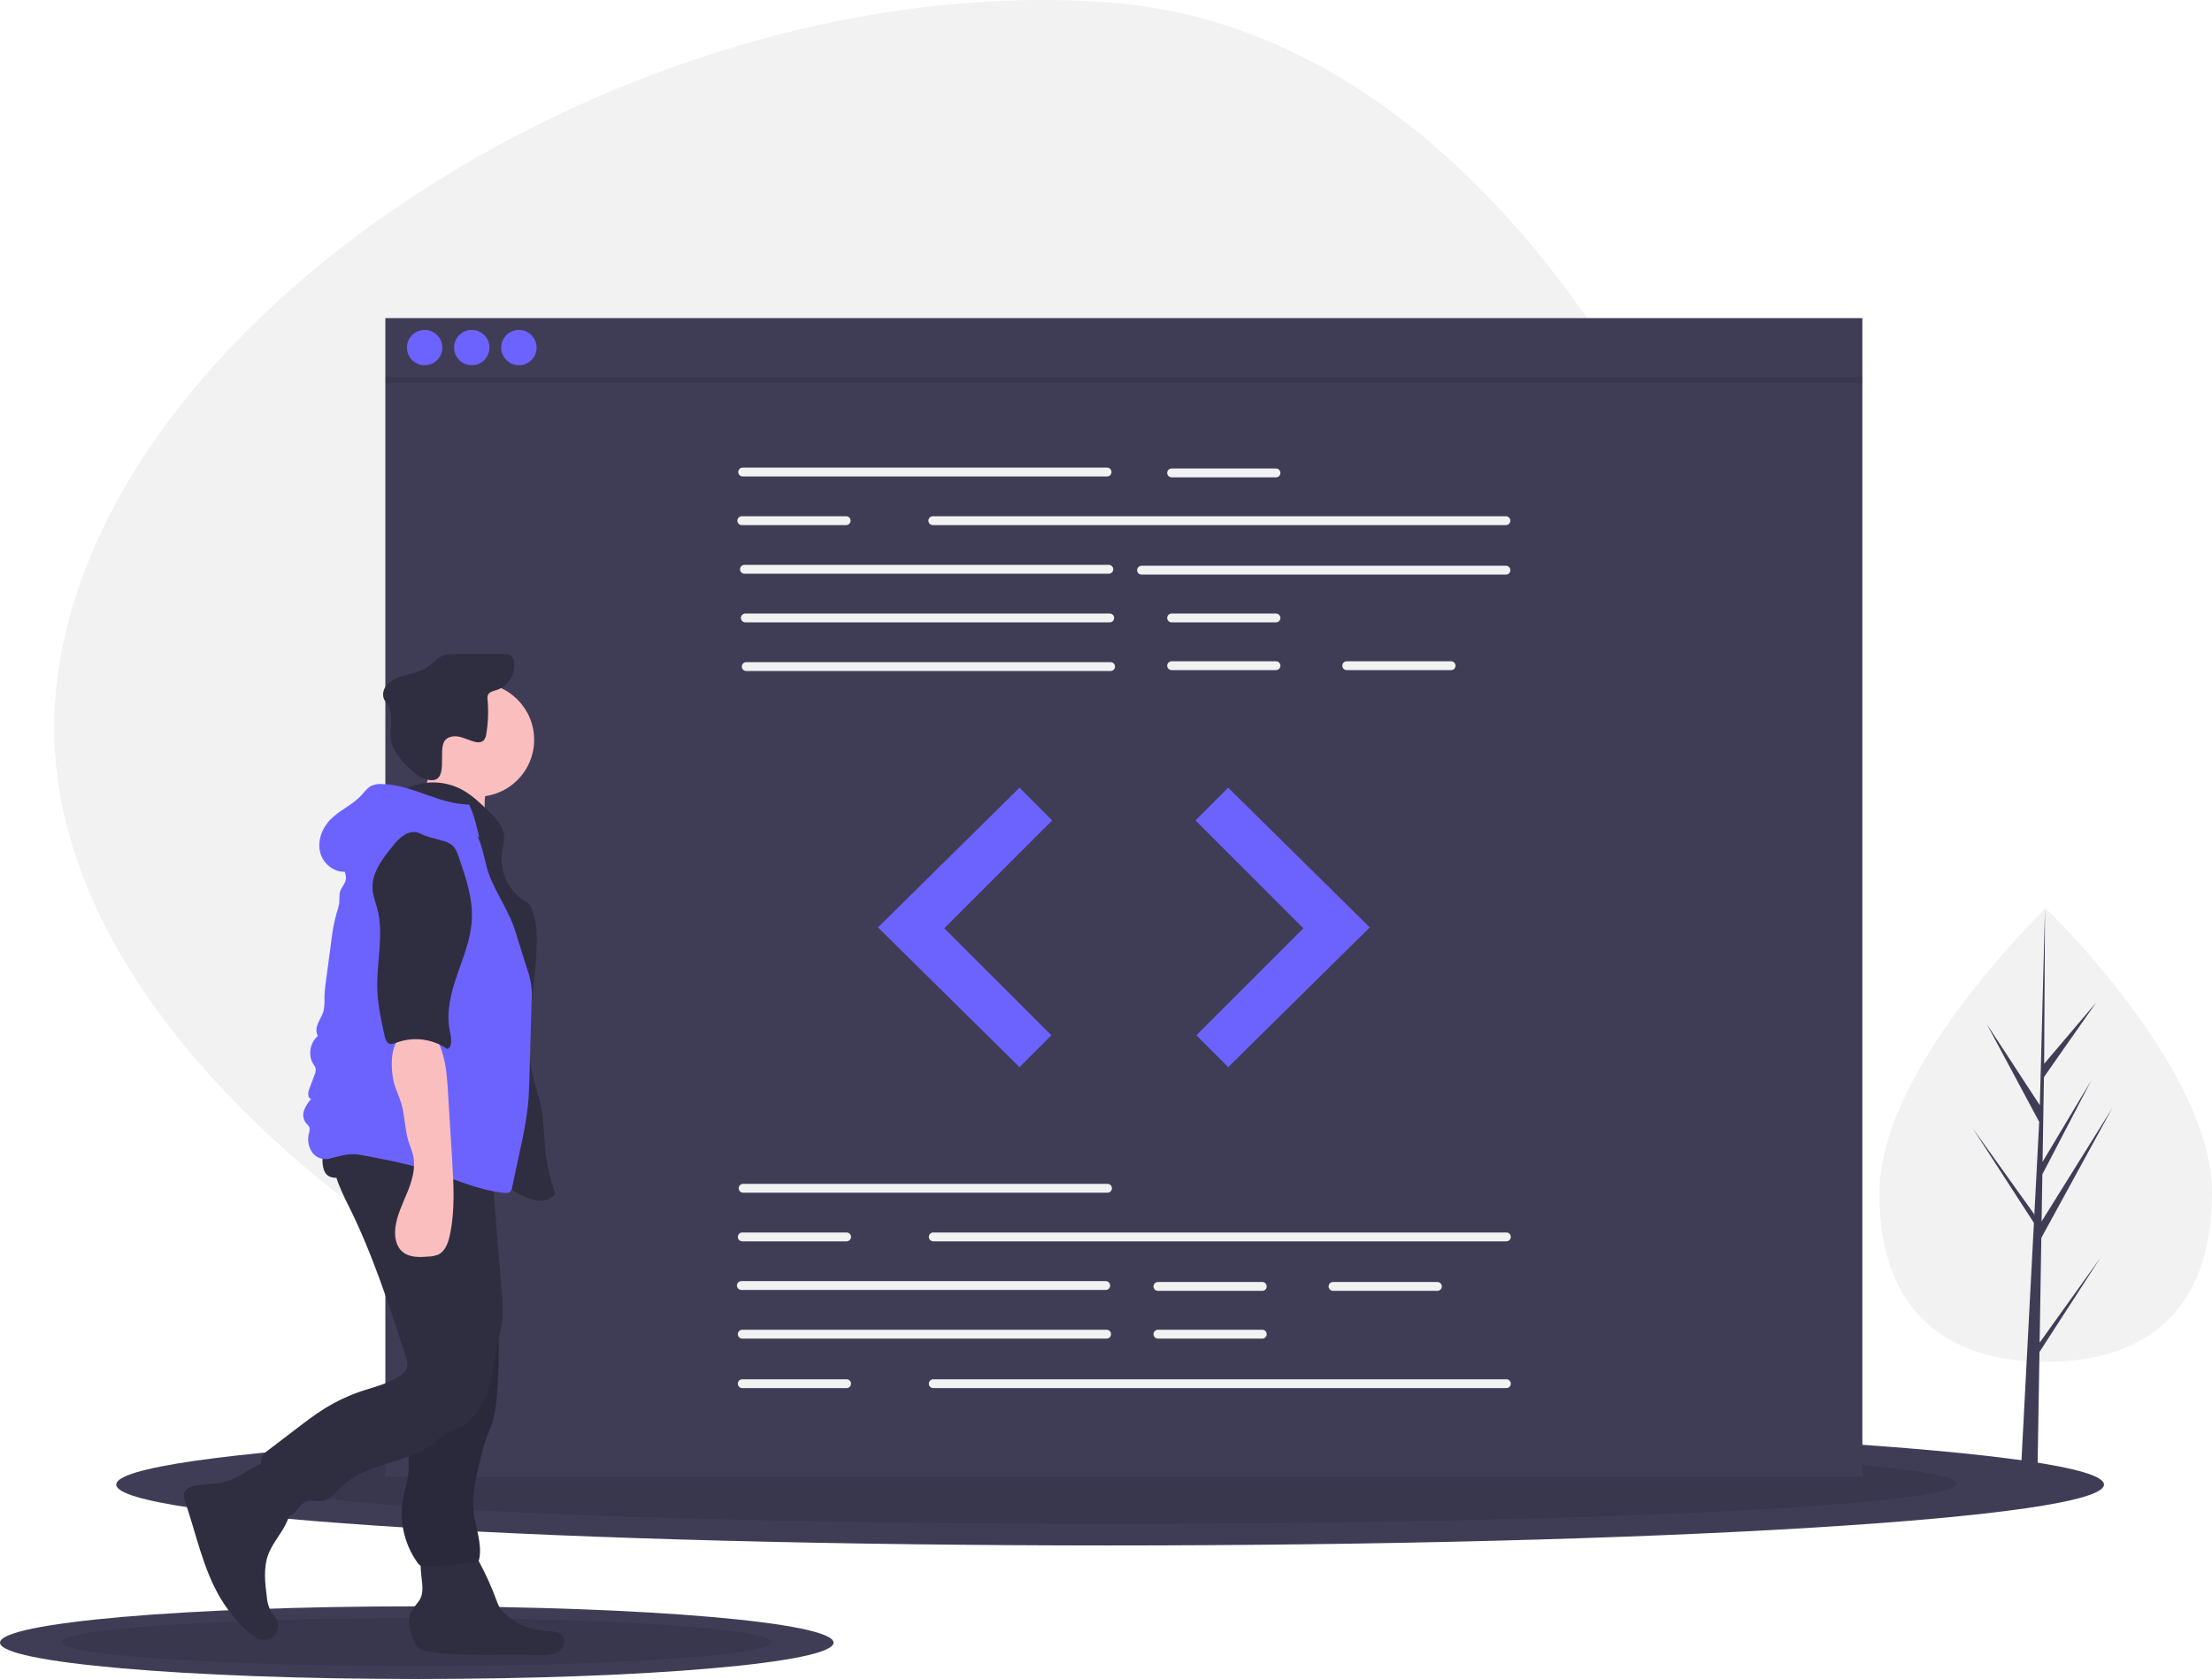
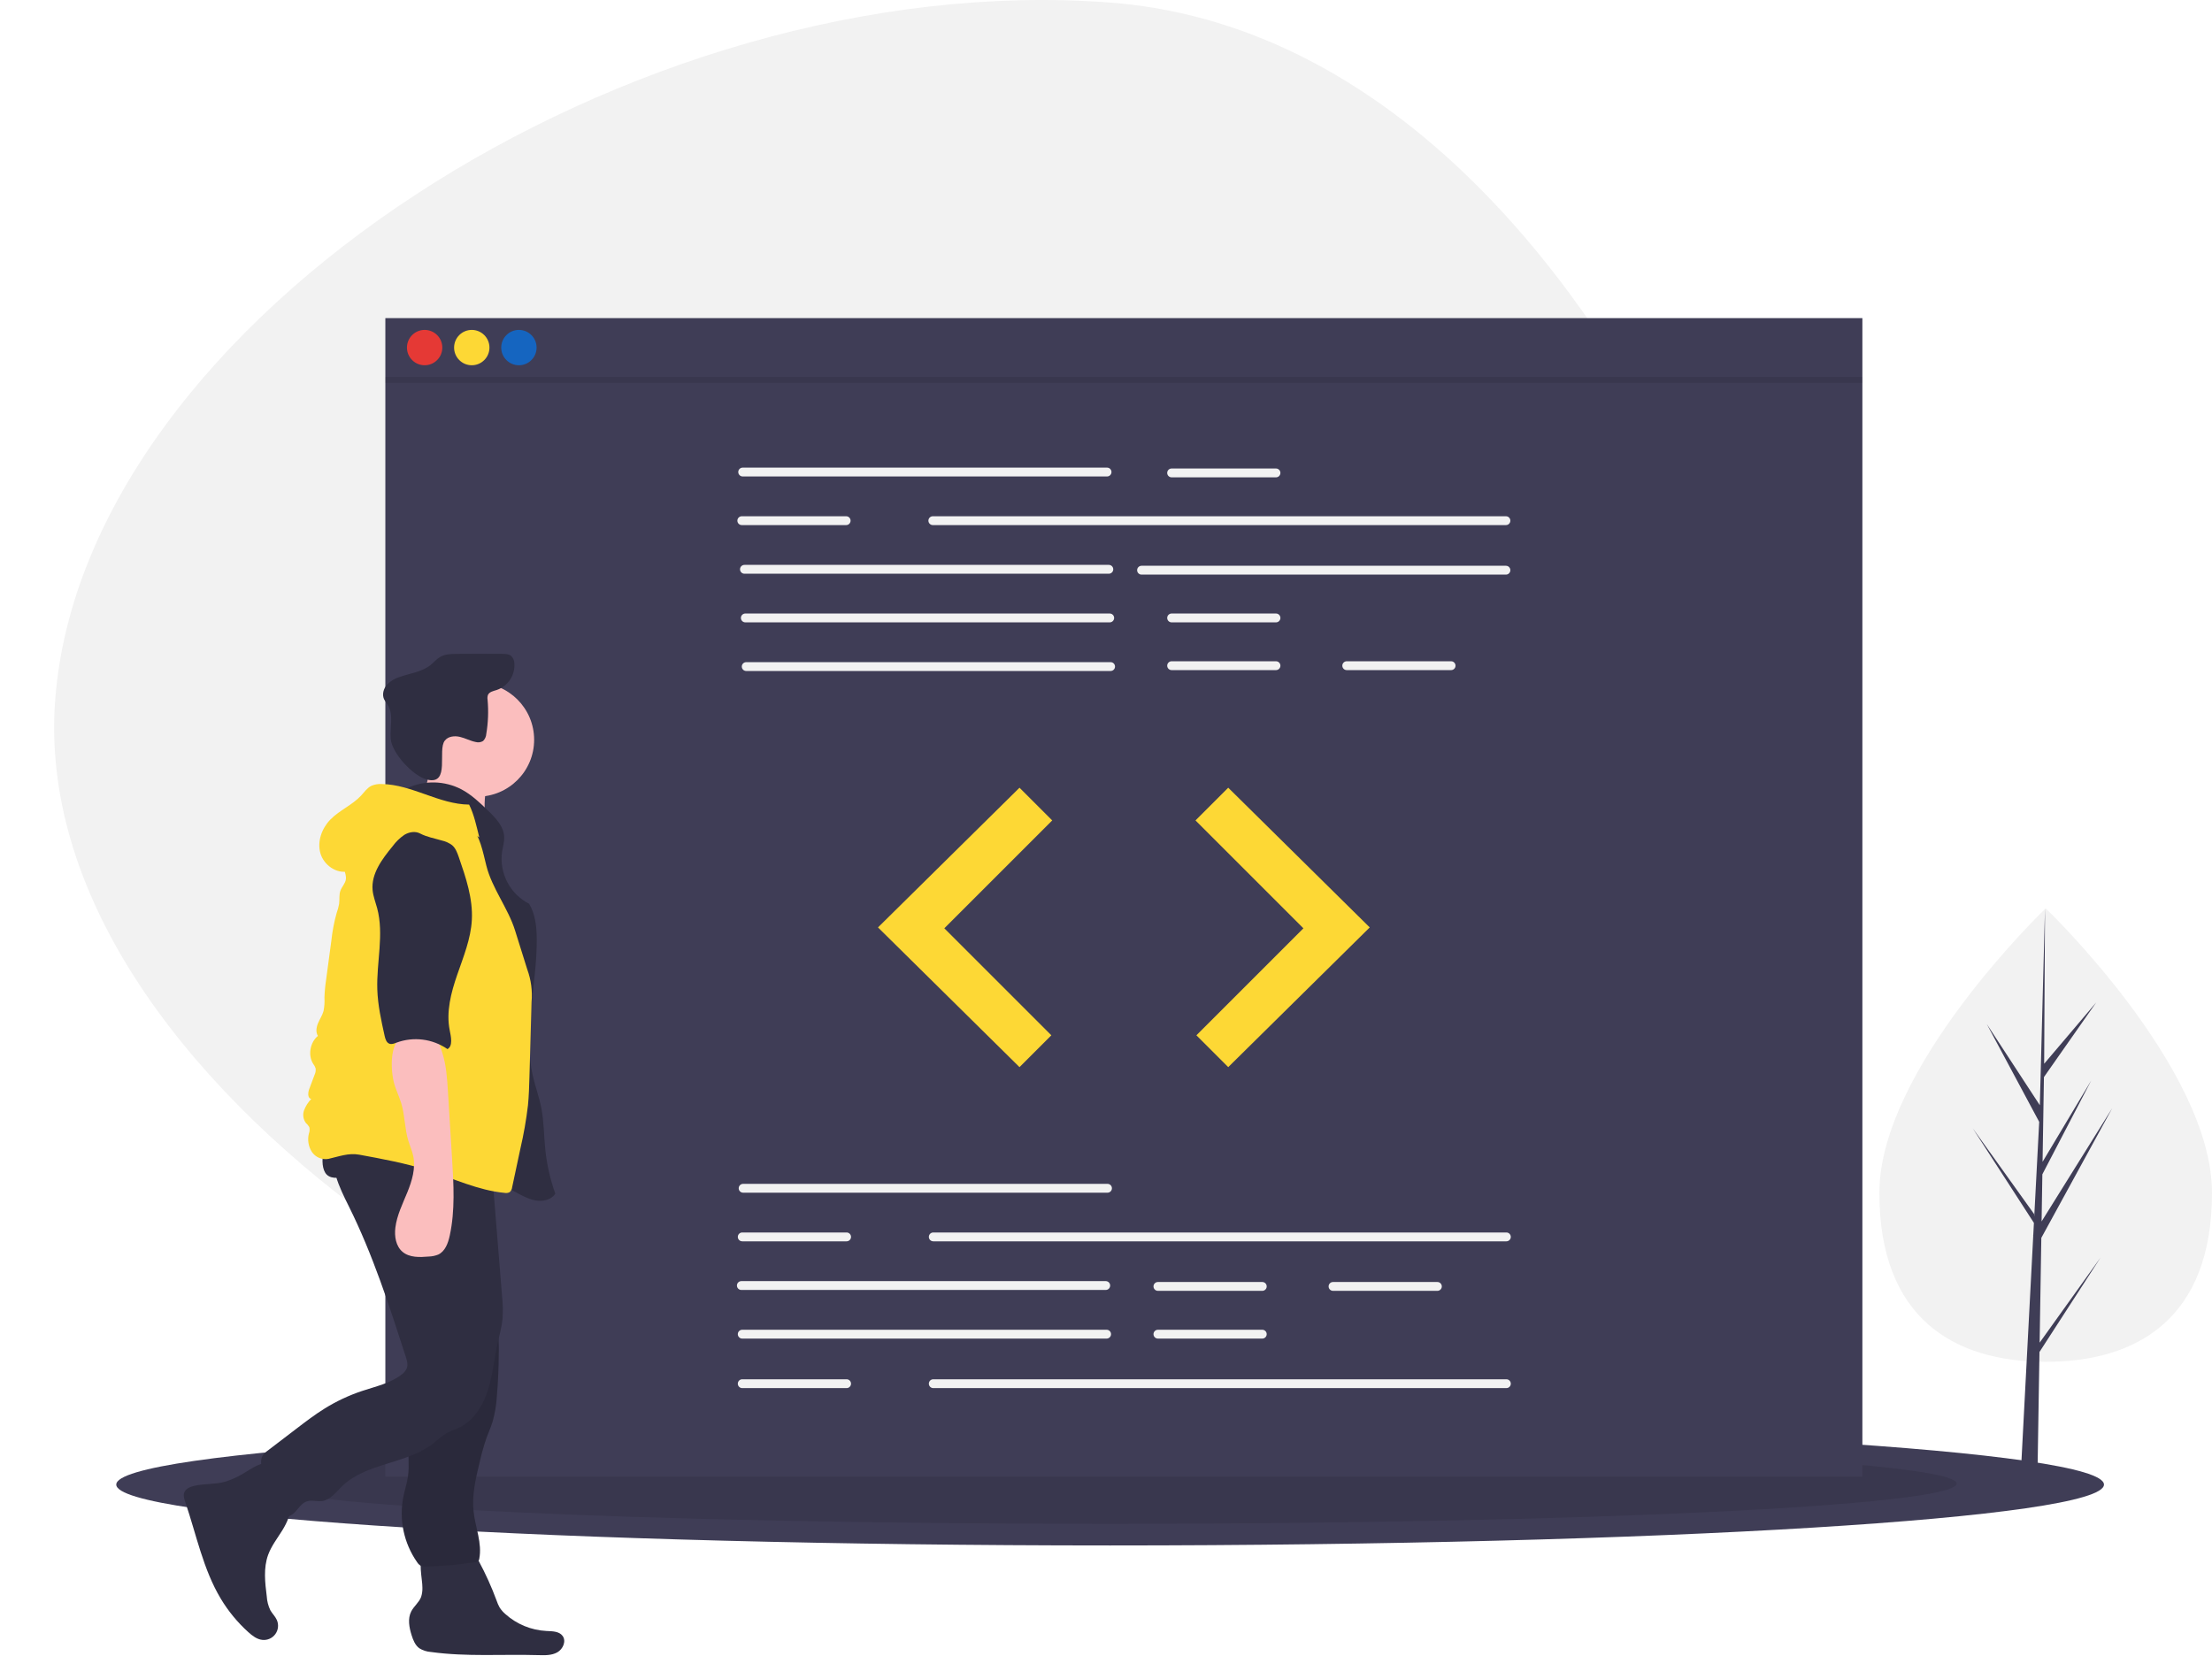
- <svg xmlns="http://www.w3.org/2000/svg" id="a594ac37-6d44-4297-8862-1cbd9c01c0b7" data-name="Layer 1" width="1126.194" height="855" viewBox="0 0 1126.194 855">
-   <path d="M581.768,778.438C339.369,759.991,50.297,572.172,65.014,378.781S359.7,5.358,602.099,23.805,984.031,403.667,969.314,597.058,824.166,796.885,581.768,778.438Z" transform="translate(-36.90323 -22.5)" fill="#f2f2f2" />
-   <ellipse cx="565.194" cy="756" rx="506" ry="31" fill="#3f3d56" />
-   <ellipse cx="565.194" cy="755.5" rx="431" ry="20.5" opacity="0.1" />
-   <ellipse cx="212.194" cy="836.5" rx="212.194" ry="18.5" fill="#3f3d56" />
-   <ellipse cx="212.194" cy="836.202" rx="180.742" ry="12.234" opacity="0.1" />
-   <rect x="196.194" y="162" width="752" height="590" fill="#3f3d56" />
-   <path d="M600.541,265.129H415.024a2.251,2.251,0,1,1,0-4.503H600.541a2.251,2.251,0,0,1,0,4.503Z" transform="translate(-36.90323 -22.5)" fill="#f2f2f2" />
-   <path d="M803.62,289.895H511.835a2.251,2.251,0,0,1,0-4.503H803.62a2.251,2.251,0,1,1,0,4.503Z" transform="translate(-36.90323 -22.5)" fill="#f2f2f2" />
-   <path d="M601.442,314.661H415.924a2.251,2.251,0,1,1,0-4.503H601.442a2.251,2.251,0,1,1,0,4.503Z" transform="translate(-36.90323 -22.5)" fill="#f2f2f2" />
-   <path d="M803.62,315.111H618.102a2.251,2.251,0,0,1,0-4.503H803.62a2.251,2.251,0,1,1,0,4.503Z" transform="translate(-36.90323 -22.5)" fill="#f2f2f2" />
-   <path d="M601.892,339.426H416.374a2.251,2.251,0,0,1,0-4.503H601.892a2.251,2.251,0,1,1,0,4.503Z" transform="translate(-36.90323 -22.5)" fill="#f2f2f2" />
-   <path d="M602.342,364.192H416.825a2.251,2.251,0,0,1,0-4.503H602.342a2.251,2.251,0,1,1,0,4.503Z" transform="translate(-36.90323 -22.5)" fill="#f2f2f2" />
-   <path d="M686.546,265.579H633.412a2.251,2.251,0,0,1,0-4.503h53.134a2.251,2.251,0,1,1,0,4.503Z" transform="translate(-36.90323 -22.5)" fill="#f2f2f2" />
-   <path d="M686.546,339.426H633.412a2.251,2.251,0,0,1,0-4.503h53.134a2.251,2.251,0,1,1,0,4.503Z" transform="translate(-36.90323 -22.5)" fill="#f2f2f2" />
-   <path d="M686.546,363.742H633.412a2.251,2.251,0,1,1,0-4.503h53.134a2.251,2.251,0,1,1,0,4.503Z" transform="translate(-36.90323 -22.5)" fill="#f2f2f2" />
-   <path d="M775.702,363.742H722.569a2.251,2.251,0,0,1,0-4.503h53.134a2.251,2.251,0,1,1,0,4.503Z" transform="translate(-36.90323 -22.5)" fill="#f2f2f2" />
-   <path d="M467.707,289.895H414.573a2.251,2.251,0,0,1,0-4.503h53.134a2.251,2.251,0,0,1,0,4.503Z" transform="translate(-36.90323 -22.5)" fill="#f2f2f2" />
-   <path d="M600.766,629.861H415.249a2.251,2.251,0,0,1,0-4.503H600.766a2.251,2.251,0,0,1,0,4.503Z" transform="translate(-36.90323 -22.5)" fill="#f2f2f2" />
-   <path d="M599.866,679.392H414.348a2.251,2.251,0,1,1,0-4.503H599.866a2.251,2.251,0,0,1,0,4.503Z" transform="translate(-36.90323 -22.5)" fill="#f2f2f2" />
-   <path d="M600.316,704.158H414.798a2.251,2.251,0,1,1,0-4.503H600.316a2.251,2.251,0,1,1,0,4.503Z" transform="translate(-36.90323 -22.5)" fill="#f2f2f2" />
-   <path d="M679.566,679.842H626.433a2.251,2.251,0,0,1,0-4.503h53.134a2.251,2.251,0,0,1,0,4.503Z" transform="translate(-36.90323 -22.5)" fill="#f2f2f2" />
-   <path d="M679.566,704.158H626.433a2.251,2.251,0,0,1,0-4.503h53.134a2.251,2.251,0,1,1,0,4.503Z" transform="translate(-36.90323 -22.5)" fill="#f2f2f2" />
-   <path d="M768.723,679.842H715.589a2.251,2.251,0,1,1,0-4.503h53.134a2.251,2.251,0,0,1,0,4.503Z" transform="translate(-36.90323 -22.5)" fill="#f2f2f2" />
-   <path d="M803.845,654.626H512.06a2.251,2.251,0,0,1,0-4.503H803.845a2.251,2.251,0,0,1,0,4.503Z" transform="translate(-36.90323 -22.5)" fill="#f2f2f2" />
-   <path d="M467.932,654.626H414.798a2.251,2.251,0,0,1,0-4.503H467.932a2.251,2.251,0,0,1,0,4.503Z" transform="translate(-36.90323 -22.5)" fill="#f2f2f2" />
-   <path d="M803.845,729.374H512.06a2.251,2.251,0,1,1,0-4.503H803.845a2.251,2.251,0,0,1,0,4.503Z" transform="translate(-36.90323 -22.5)" fill="#f2f2f2" />
-   <path d="M467.932,729.374H414.798a2.251,2.251,0,1,1,0-4.503H467.932a2.251,2.251,0,1,1,0,4.503Z" transform="translate(-36.90323 -22.5)" fill="#f2f2f2" />
-   <polygon points="519.06 401.13 447.014 472.275 519.06 543.42 535.27 527.21 480.786 472.725 535.72 417.79 519.06 401.13" fill="#6c63ff" />
-   <polygon points="625.327 401.13 697.373 472.275 625.327 543.42 609.117 527.21 663.602 472.725 608.667 417.79 625.327 401.13" fill="#6c63ff" />
-   <circle cx="216.194" cy="177" r="9" fill="#6c63ff" />
-   <circle cx="240.194" cy="177" r="9" fill="#6c63ff" />
-   <circle cx="264.194" cy="177" r="9" fill="#6c63ff" />
-   <rect x="196.194" y="192" width="752" height="3" opacity="0.1" />
-   <path d="M1163.097,629.954c0,63.771-37.911,86.038-84.676,86.038s-84.676-22.266-84.676-86.038,84.676-144.898,84.676-144.898S1163.097,566.182,1163.097,629.954Z" transform="translate(-36.90323 -22.5)" fill="#f2f2f2" />
-   <polygon points="1038.433 683.736 1039.3 630.365 1075.391 564.338 1039.436 621.993 1039.826 597.995 1064.699 550.226 1039.929 591.645 1039.929 591.645 1040.63 548.484 1067.265 510.453 1040.74 541.697 1041.178 462.556 1038.425 567.325 1038.651 563.003 1011.571 521.552 1038.217 571.3 1035.694 619.503 1035.619 618.223 1004.4 574.602 1035.524 622.743 1035.209 628.771 1035.152 628.862 1035.178 629.357 1028.776 751.653 1037.329 751.653 1038.355 688.485 1069.404 640.461 1038.433 683.736" fill="#3f3d56" />
-   <path d="M159.525,773.591a43.126,43.126,0,0,1-8.178,3.503c-5.079,1.387-10.507.878-15.637,2.063-2.1.485-4.386,1.499-5.054,3.549-.49,1.503.043,3.127.553,4.623,5.669,16.62,9.085,34.266,18.125,49.321a74.641,74.641,0,0,0,13.993,16.988c2.055,1.852,4.384,3.664,7.135,3.955a7.248,7.248,0,0,0,7.371-10.182c-.811-1.801-2.317-3.196-3.289-4.916a18.757,18.757,0,0,1-1.819-6.991c-.893-7.108-1.754-14.538.709-21.265,1.652-4.512,4.682-8.359,7.206-12.447s4.622-8.772,4.06-13.544c-.383-3.257-1.972-6.237-3.65-9.054-1.681-2.823-5.005-10.408-8.383-11.35C169.16,766.864,162.583,772.024,159.525,773.591Z" transform="translate(-36.90323 -22.5)" fill="#2f2e41" />
-   <path d="M251.96,831a14.019,14.019,0,0,1-.663,4.745c-1.058,2.793-3.681,4.706-5.036,7.367-1.885,3.701-1.031,8.174.218,12.135.783,2.483,1.81,5.067,3.912,6.603a12.893,12.893,0,0,0,5.954,1.907c18.036,2.496,36.358,1.064,54.559,1.587,3.317.095,6.829.211,9.725-1.41s4.686-5.697,2.717-8.368c-1.769-2.399-5.265-2.376-8.242-2.518a33.912,33.912,0,0,1-20.913-8.615,15.112,15.112,0,0,1-2.933-3.377,20.753,20.753,0,0,1-1.534-3.518,156.799,156.799,0,0,0-9.084-20.119c-.979-1.815-2.087-3.705-3.906-4.676a10.323,10.323,0,0,0-4.239-.926c-4.536-.294-16.283-1.838-19.791,1.69C249.461,816.768,252.032,826.86,251.96,831Z" transform="translate(-36.90323 -22.5)" fill="#2f2e41" />
-   <circle cx="242.971" cy="376.72" r="28.975" fill="#fbbebe" />
-   <path d="M253.709,423.146c-1.723,4.614-4.647,8.947-8.9,11.43l40.075,8.175a42.453,42.453,0,0,1-.562-17.869,10.3,10.3,0,0,0,.24-4.409c-.754-2.907-4.026-4.307-6.955-4.974-7.314-1.667-13.782-2.561-20.579-5.792C254.95,413.263,255.241,419.045,253.709,423.146Z" transform="translate(-36.90323 -22.5)" fill="#fbbebe" />
-   <path d="M244.474,423.727a31.338,31.338,0,0,1,27.313.714c5.138,2.707,9.392,6.794,13.572,10.826,3.853,3.717,7.962,7.972,8.236,13.319.132,2.59-.676,5.123-1.084,7.684a25.766,25.766,0,0,0,13.78,26.469c3.184,5.303,3.841,11.729,3.889,17.914.185,23.436-7.209,47.161-1.93,69.995,1.239,5.361,3.162,10.554,4.232,15.951,1.387,6.991,1.318,14.18,2.044,21.27a95.266,95.266,0,0,0,5.113,22.495c-1.744,2.774-5.374,3.837-8.642,3.613s-6.325-1.643-9.242-3.136c-14.123-7.227-27.059-16.757-41.687-22.9-9.678-4.064-19.987-6.595-29.376-11.288s-18.12-12.142-20.99-22.238c-1.241-4.365-1.318-8.965-1.385-13.503-.285-19.114-.55-38.436,3.61-57.094,3.669-16.454,10.741-32.194,12.284-48.981.502-5.464.513-11.314,3.566-15.873C232.091,432.52,241.409,430.851,244.474,423.727Z" transform="translate(-36.90323 -22.5)" fill="#2f2e41" />
-   <path d="M263.395,399.629c1.707-2.227,5-2.531,7.728-1.872s5.243,2.064,7.997,2.599a4.675,4.675,0,0,0,3.743-.526,5.444,5.444,0,0,0,1.615-3.57,68.163,68.163,0,0,0,.671-17.38,5.147,5.147,0,0,1,.159-2.437c.682-1.643,2.763-2.035,4.462-2.562a13.316,13.316,0,0,0,9.013-13.633,5.421,5.421,0,0,0-1.657-3.741c-1.175-.958-2.82-1.016-4.336-1.029q-11.683-.094-23.367.006c-2.883.025-5.91.096-8.409,1.533-1.848,1.063-3.222,2.773-4.88,4.112-4.326,3.491-10.178,4.201-15.441,5.991a15.308,15.308,0,0,0-6.768,4.036c-1.75,2-2.592,4.973-1.493,7.393a26.252,26.252,0,0,0,1.887,2.904c3.105,4.964,1.038,11.403,1.501,17.24.579,7.288,11.365,19.112,18.679,20.836C266.308,422.311,259.486,404.414,263.395,399.629Z" transform="translate(-36.90323 -22.5)" fill="#2f2e41" />
-   <path d="M247.037,719.183c.745,5.322,1.701,10.662,1.445,16.029-.357,7.494-3.059,14.714-3.559,22.199-.373,5.591.49,11.242-.287,16.791-.497,3.553-1.656,6.978-2.373,10.494a43.395,43.395,0,0,0,6.973,33.265,5.448,5.448,0,0,0,2.023,1.961,5.714,5.714,0,0,0,2.508.332,179.947,179.947,0,0,0,25.17-2.287,2.414,2.414,0,0,0,1.616-.713,2.266,2.266,0,0,0,.351-.954c1.544-7.936-1.977-15.893-2.872-23.928-.956-8.58,1.103-17.177,3.146-25.565a113.548,113.548,0,0,1,3.467-12.228c.988-2.697,2.181-5.321,3.037-8.063a61.46,61.46,0,0,0,2.202-13.203q.892-10.575.945-21.199a88.958,88.958,0,0,0-1.665-20.01c-1.878-8.338-5.724-16.081-9.536-23.73a15.029,15.029,0,0,0-5.618,2.67,125.38,125.38,0,0,1-15.35,8.481c-3.567,1.657-10.522,2.833-12.786,6.286-2.232,3.405-.792,10.351-.621,14.106Q245.694,709.584,247.037,719.183Z" transform="translate(-36.90323 -22.5)" fill="#2f2e41" />
-   <path d="M247.037,719.183c.745,5.322,1.701,10.662,1.445,16.029-.357,7.494-3.059,14.714-3.559,22.199-.373,5.591.49,11.242-.287,16.791-.497,3.553-1.656,6.978-2.373,10.494a43.395,43.395,0,0,0,6.973,33.265,5.448,5.448,0,0,0,2.023,1.961,5.714,5.714,0,0,0,2.508.332,179.947,179.947,0,0,0,25.17-2.287,2.414,2.414,0,0,0,1.616-.713,2.266,2.266,0,0,0,.351-.954c1.544-7.936-1.977-15.893-2.872-23.928-.956-8.58,1.103-17.177,3.146-25.565a113.548,113.548,0,0,1,3.467-12.228c.988-2.697,2.181-5.321,3.037-8.063a61.46,61.46,0,0,0,2.202-13.203q.892-10.575.945-21.199a88.958,88.958,0,0,0-1.665-20.01c-1.878-8.338-5.724-16.081-9.536-23.73a15.029,15.029,0,0,0-5.618,2.67,125.38,125.38,0,0,1-15.35,8.481c-3.567,1.657-10.522,2.833-12.786,6.286-2.232,3.405-.792,10.351-.621,14.106Q245.694,709.584,247.037,719.183Z" transform="translate(-36.90323 -22.5)" opacity="0.1" />
-   <path d="M207.864,605.518c-3.848,10.359,1.808,21.554,6.722,31.452,12.106,24.386,20.513,50.407,28.874,76.317.626,1.941,1.252,4.058.554,5.974a7.825,7.825,0,0,1-2.822,3.347c-5.765,4.379-13.107,5.939-19.975,8.23a90.184,90.184,0,0,0-18.943,8.88c-4.977,3.084-9.639,6.644-14.292,10.197l-14.812,11.312a9.903,9.903,0,0,0-2.476,2.397c-1.429,2.241-.843,5.167-.132,7.728a131.432,131.432,0,0,0,7.252,19.792,6.911,6.911,0,0,0,2.63,3.447c2.312,1.242,5.14-.405,6.905-2.347s3.292-4.359,5.781-5.193c2.486-.833,5.222.176,7.818-.189,4.199-.589,6.986-4.457,10.013-7.426,12.365-12.131,33.01-11.251,46.612-21.977a59.228,59.228,0,0,1,6.231-4.868c2.3-1.359,4.907-2.105,7.293-3.307,7.257-3.654,11.819-11.209,14.262-18.957s3.141-15.928,4.897-23.861c.908-4.101,2.103-8.158,2.507-12.338a66.094,66.094,0,0,0-.253-11.666L287.604,621.748c-.4-4.943-.8-9.892-1.576-14.791-14.577.521-29.143,1.108-43.728,1.28C230.695,608.374,218.876,609.186,207.864,605.518Z" transform="translate(-36.90323 -22.5)" fill="#2f2e41" />
-   <path d="M202.506,619.721c1.977,3.18,6.79,3.114,10.104,1.371s5.889-4.673,9.211-6.401c4.464-2.323,9.746-2.235,14.776-2.093,7.964.225,16.025.464,23.687,2.647,7.925,2.257,15.64,6.603,23.834,5.736,1.426-.151,2.985-.56,3.761-1.766a5.544,5.544,0,0,0,.62-2.836l.268-7.159a6.464,6.464,0,0,0-.57-3.625,6.082,6.082,0,0,0-2.716-2.079c-11.663-5.646-24.965-6.697-37.915-7.141q-9.875-.338-19.757-.278c-5.591.034-12.303-.775-17.739.719C202.774,598.82,198.805,613.769,202.506,619.721Z" transform="translate(-36.90323 -22.5)" fill="#2f2e41" />
-   <path d="M275.742,432.226c-15.282-.135-29.131-10.223-44.412-10.468a11.514,11.514,0,0,0-5.393.93c-2.129,1.073-3.529,3.147-5.147,4.898-4.518,4.893-11.061,7.505-15.703,12.281-4.352,4.478-6.773,11.15-5.055,17.153s8.204,10.608,14.279,9.165A36.801,36.801,0,0,1,228.65,446.706a72.887,72.887,0,0,1,11.205-5.882c6.868-3.112,14.548-6.283,21.718-3.95a30.638,30.638,0,0,1,7.409,4.04l11.954,8.03C279.543,443.45,278.29,437.288,275.742,432.226Z" transform="translate(-36.90323 -22.5)" fill="#6c63ff" />
-   <path d="M212.552,460.874c-2.029,2.532.894,6.2.447,9.413-.297,2.135-2.054,3.765-2.786,5.793-.758,2.1-.356,4.427-.643,6.641a28.489,28.489,0,0,1-1.275,4.73,84.975,84.975,0,0,0-2.686,14.026l-2.675,19.976a75.681,75.681,0,0,0-.846,9.078,27.107,27.107,0,0,1-.452,6.787c-.592,2.183-1.904,4.093-2.786,6.175s-1.291,4.602-.099,6.524c-3.991,3.325-5.178,9.854-2.387,14.235a7.899,7.899,0,0,1,1.23,2.265,5.82,5.82,0,0,1-.542,3.34l-2.705,7.207c-.692,1.845-.911,4.653,1.014,5.074a17.006,17.006,0,0,0-3.651,5.767,6.866,6.866,0,0,0,.972,6.506,8.289,8.289,0,0,1,1.694,2.056,5.473,5.473,0,0,1-.196,3.243,11.906,11.906,0,0,0,1.473,9.333,8.371,8.371,0,0,0,8.418,3.609c5.41-1.22,10.272-3.147,15.728-2.146,11.746,2.155,23.53,4.32,34.906,7.952,12.984,4.145,25.556,10.224,39.126,11.5a3.798,3.798,0,0,0,2.617-.407,3.931,3.931,0,0,0,1.21-2.488q2.097-9.832,4.194-19.665a202.363,202.363,0,0,0,3.855-22.028c.477-4.781.614-9.589.749-14.392l1.081-38.231a38.197,38.197,0,0,0-2.2-16.62l-6.217-19.848c-3.548-11.327-11.688-21.371-14.586-32.882-1.834-7.285-3.189-15.103-8.108-20.781-7.012-8.095-19.145-9.354-29.764-7.962-4.797.629-9.636,1.714-13.785,4.202-4.798,2.877-8.333,7.409-11.753,11.836C218.305,454.343,215.436,457.276,212.552,460.874Z" transform="translate(-36.90323 -22.5)" fill="#6c63ff" />
-   <path d="M237.347,573.323c.875,3.773,2.712,7.251,3.837,10.957,1.884,6.209,1.724,12.896,3.605,19.106.789,2.606,1.933,5.109,2.5,7.773,1.321,6.211-.608,12.636-3.003,18.516s-5.313,11.678-6.091,17.98c-.548,4.438.239,9.45,3.66,12.331,3.552,2.99,8.713,2.788,13.339,2.39a14.016,14.016,0,0,0,4.841-1.008c3.538-1.674,5.028-5.86,5.855-9.685,2.771-12.819,1.98-26.106,1.174-39.197l-2.106-34.234c-.405-6.591-.84-13.318-2.871-19.646-.739-2.302-2.026-6.954-4.129-8.424-2.083-1.456-8.03-1.521-10.609-1.642C235.251,547.97,235.387,564.856,237.347,573.323Z" transform="translate(-36.90323 -22.5)" fill="#fbbebe" />
-   <path d="M250.751,446.923c-2.471-1.294-5.584-.736-7.972.704a24.568,24.568,0,0,0-5.972,5.798c-5.339,6.517-10.991,13.995-10.199,22.382.297,3.145,1.501,6.121,2.317,9.172,3.579,13.38-.379,27.53.075,41.373.262,7.999,2.003,15.866,3.736,23.679.354,1.595.92,3.44,2.463,3.977,1.159.403,2.41-.115,3.557-.551A28.371,28.371,0,0,1,264.721,556.731c2.865-1.529,1.791-6.363,1.149-9.546-1.908-9.458.682-19.214,3.828-28.335s6.911-18.23,7.432-27.865c.591-10.916-3.029-21.571-6.6-31.903-.779-2.255-1.631-4.62-3.439-6.178a13.665,13.665,0,0,0-5.203-2.377C258.096,449.406,254.255,448.758,250.751,446.923Z" transform="translate(-36.90323 -22.5)" fill="#2f2e41" />
+ <svg xmlns="http://www.w3.org/2000/svg" id="a594ac37-6d44-4297-8862-1cbd9c01c0b7" data-name="Layer 1" width="1126.194" height="855" viewBox="0 0 1126.194 855" version="1.1">
+   <defs id="defs105" />
+   <path d="M581.768,778.438C339.369,759.991,50.297,572.172,65.014,378.781S359.7,5.358,602.099,23.805,984.031,403.667,969.314,597.058,824.166,796.885,581.768,778.438Z" transform="translate(-36.90323 -22.5)" fill="#f2f2f2" id="path4" />
+   <ellipse cx="565.194" cy="756" rx="506" ry="31" fill="#3f3d56" id="ellipse6" />
+   <ellipse cx="565.194" cy="755.5" rx="431" ry="20.5" opacity="0.1" id="ellipse8" />
+   <rect x="196.194" y="162" width="752" height="590" fill="#3f3d56" id="rect14" />
+   <path d="M600.541,265.129H415.024a2.251,2.251,0,1,1,0-4.503H600.541a2.251,2.251,0,0,1,0,4.503Z" transform="translate(-36.90323 -22.5)" fill="#f2f2f2" id="path16" />
+   <path d="M803.62,289.895H511.835a2.251,2.251,0,0,1,0-4.503H803.62a2.251,2.251,0,1,1,0,4.503Z" transform="translate(-36.90323 -22.5)" fill="#f2f2f2" id="path18" />
+   <path d="M601.442,314.661H415.924a2.251,2.251,0,1,1,0-4.503H601.442a2.251,2.251,0,1,1,0,4.503Z" transform="translate(-36.90323 -22.5)" fill="#f2f2f2" id="path20" />
+   <path d="M803.62,315.111H618.102a2.251,2.251,0,0,1,0-4.503H803.62a2.251,2.251,0,1,1,0,4.503Z" transform="translate(-36.90323 -22.5)" fill="#f2f2f2" id="path22" />
+   <path d="M601.892,339.426H416.374a2.251,2.251,0,0,1,0-4.503H601.892a2.251,2.251,0,1,1,0,4.503Z" transform="translate(-36.90323 -22.5)" fill="#f2f2f2" id="path24" />
+   <path d="M602.342,364.192H416.825a2.251,2.251,0,0,1,0-4.503H602.342a2.251,2.251,0,1,1,0,4.503Z" transform="translate(-36.90323 -22.5)" fill="#f2f2f2" id="path26" />
+   <path d="M686.546,265.579H633.412a2.251,2.251,0,0,1,0-4.503h53.134a2.251,2.251,0,1,1,0,4.503Z" transform="translate(-36.90323 -22.5)" fill="#f2f2f2" id="path28" />
+   <path d="M686.546,339.426H633.412a2.251,2.251,0,0,1,0-4.503h53.134a2.251,2.251,0,1,1,0,4.503Z" transform="translate(-36.90323 -22.5)" fill="#f2f2f2" id="path30" />
+   <path d="M686.546,363.742H633.412a2.251,2.251,0,1,1,0-4.503h53.134a2.251,2.251,0,1,1,0,4.503Z" transform="translate(-36.90323 -22.5)" fill="#f2f2f2" id="path32" />
+   <path d="M775.702,363.742H722.569a2.251,2.251,0,0,1,0-4.503h53.134a2.251,2.251,0,1,1,0,4.503Z" transform="translate(-36.90323 -22.5)" fill="#f2f2f2" id="path34" />
+   <path d="M467.707,289.895H414.573a2.251,2.251,0,0,1,0-4.503h53.134a2.251,2.251,0,0,1,0,4.503Z" transform="translate(-36.90323 -22.5)" fill="#f2f2f2" id="path36" />
+   <path d="M600.766,629.861H415.249a2.251,2.251,0,0,1,0-4.503H600.766a2.251,2.251,0,0,1,0,4.503Z" transform="translate(-36.90323 -22.5)" fill="#f2f2f2" id="path38" />
+   <path d="M599.866,679.392H414.348a2.251,2.251,0,1,1,0-4.503H599.866a2.251,2.251,0,0,1,0,4.503Z" transform="translate(-36.90323 -22.5)" fill="#f2f2f2" id="path40" />
+   <path d="M600.316,704.158H414.798a2.251,2.251,0,1,1,0-4.503H600.316a2.251,2.251,0,1,1,0,4.503Z" transform="translate(-36.90323 -22.5)" fill="#f2f2f2" id="path42" />
+   <path d="M679.566,679.842H626.433a2.251,2.251,0,0,1,0-4.503h53.134a2.251,2.251,0,0,1,0,4.503Z" transform="translate(-36.90323 -22.5)" fill="#f2f2f2" id="path44" />
+   <path d="M679.566,704.158H626.433a2.251,2.251,0,0,1,0-4.503h53.134a2.251,2.251,0,1,1,0,4.503Z" transform="translate(-36.90323 -22.5)" fill="#f2f2f2" id="path46" />
+   <path d="M768.723,679.842H715.589a2.251,2.251,0,1,1,0-4.503h53.134a2.251,2.251,0,0,1,0,4.503Z" transform="translate(-36.90323 -22.5)" fill="#f2f2f2" id="path48" />
+   <path d="M803.845,654.626H512.06a2.251,2.251,0,0,1,0-4.503H803.845a2.251,2.251,0,0,1,0,4.503Z" transform="translate(-36.90323 -22.5)" fill="#f2f2f2" id="path50" />
+   <path d="M467.932,654.626H414.798a2.251,2.251,0,0,1,0-4.503H467.932a2.251,2.251,0,0,1,0,4.503Z" transform="translate(-36.90323 -22.5)" fill="#f2f2f2" id="path52" />
+   <path d="M803.845,729.374H512.06a2.251,2.251,0,1,1,0-4.503H803.845a2.251,2.251,0,0,1,0,4.503Z" transform="translate(-36.90323 -22.5)" fill="#f2f2f2" id="path54" />
+   <path d="M467.932,729.374H414.798a2.251,2.251,0,1,1,0-4.503H467.932a2.251,2.251,0,1,1,0,4.503Z" transform="translate(-36.90323 -22.5)" fill="#f2f2f2" id="path56" />
+   <polygon points="519.06 401.13 447.014 472.275 519.06 543.42 535.27 527.21 480.786 472.725 535.72 417.79 519.06 401.13" fill="#6c63ff" id="polygon58" style="fill:#fdd835;fill-opacity:1" />
+   <polygon points="625.327 401.13 697.373 472.275 625.327 543.42 609.117 527.21 663.602 472.725 608.667 417.79 625.327 401.13" fill="#6c63ff" id="polygon60" style="fill:#fdd835;fill-opacity:1" />
+   <circle cx="216.194" cy="177" r="9" fill="#6c63ff" id="circle62" style="fill:#e53935;fill-opacity:1" />
+   <circle cx="240.194" cy="177" r="9" fill="#6c63ff" id="circle64" style="fill:#fdd835;fill-opacity:1" />
+   <circle cx="264.194" cy="177" r="9" fill="#6c63ff" id="circle66" style="fill:#1565c0;fill-opacity:1" />
+   <rect x="196.194" y="192" width="752" height="3" opacity="0.1" id="rect68" />
+   <path d="M1163.097,629.954c0,63.771-37.911,86.038-84.676,86.038s-84.676-22.266-84.676-86.038,84.676-144.898,84.676-144.898S1163.097,566.182,1163.097,629.954Z" transform="translate(-36.90323 -22.5)" fill="#f2f2f2" id="path70" />
+   <polygon points="1038.433 683.736 1039.3 630.365 1075.391 564.338 1039.436 621.993 1039.826 597.995 1064.699 550.226 1039.929 591.645 1039.929 591.645 1040.63 548.484 1067.265 510.453 1040.74 541.697 1041.178 462.556 1038.425 567.325 1038.651 563.003 1011.571 521.552 1038.217 571.3 1035.694 619.503 1035.619 618.223 1004.4 574.602 1035.524 622.743 1035.209 628.771 1035.152 628.862 1035.178 629.357 1028.776 751.653 1037.329 751.653 1038.355 688.485 1069.404 640.461 1038.433 683.736" fill="#3f3d56" id="polygon72" />
+   <path d="M159.525,773.591a43.126,43.126,0,0,1-8.178,3.503c-5.079,1.387-10.507.878-15.637,2.063-2.1.485-4.386,1.499-5.054,3.549-.49,1.503.043,3.127.553,4.623,5.669,16.62,9.085,34.266,18.125,49.321a74.641,74.641,0,0,0,13.993,16.988c2.055,1.852,4.384,3.664,7.135,3.955a7.248,7.248,0,0,0,7.371-10.182c-.811-1.801-2.317-3.196-3.289-4.916a18.757,18.757,0,0,1-1.819-6.991c-.893-7.108-1.754-14.538.709-21.265,1.652-4.512,4.682-8.359,7.206-12.447s4.622-8.772,4.06-13.544c-.383-3.257-1.972-6.237-3.65-9.054-1.681-2.823-5.005-10.408-8.383-11.35C169.16,766.864,162.583,772.024,159.525,773.591Z" transform="translate(-36.90323 -22.5)" fill="#2f2e41" id="path74" />
+   <path d="M251.96,831a14.019,14.019,0,0,1-.663,4.745c-1.058,2.793-3.681,4.706-5.036,7.367-1.885,3.701-1.031,8.174.218,12.135.783,2.483,1.81,5.067,3.912,6.603a12.893,12.893,0,0,0,5.954,1.907c18.036,2.496,36.358,1.064,54.559,1.587,3.317.095,6.829.211,9.725-1.41s4.686-5.697,2.717-8.368c-1.769-2.399-5.265-2.376-8.242-2.518a33.912,33.912,0,0,1-20.913-8.615,15.112,15.112,0,0,1-2.933-3.377,20.753,20.753,0,0,1-1.534-3.518,156.799,156.799,0,0,0-9.084-20.119c-.979-1.815-2.087-3.705-3.906-4.676a10.323,10.323,0,0,0-4.239-.926c-4.536-.294-16.283-1.838-19.791,1.69C249.461,816.768,252.032,826.86,251.96,831Z" transform="translate(-36.90323 -22.5)" fill="#2f2e41" id="path76" />
+   <circle cx="242.971" cy="376.72" r="28.975" fill="#fbbebe" id="circle78" />
+   <path d="M253.709,423.146c-1.723,4.614-4.647,8.947-8.9,11.43l40.075,8.175a42.453,42.453,0,0,1-.562-17.869,10.3,10.3,0,0,0,.24-4.409c-.754-2.907-4.026-4.307-6.955-4.974-7.314-1.667-13.782-2.561-20.579-5.792C254.95,413.263,255.241,419.045,253.709,423.146Z" transform="translate(-36.90323 -22.5)" fill="#fbbebe" id="path80" />
+   <path d="M244.474,423.727a31.338,31.338,0,0,1,27.313.714c5.138,2.707,9.392,6.794,13.572,10.826,3.853,3.717,7.962,7.972,8.236,13.319.132,2.59-.676,5.123-1.084,7.684a25.766,25.766,0,0,0,13.78,26.469c3.184,5.303,3.841,11.729,3.889,17.914.185,23.436-7.209,47.161-1.93,69.995,1.239,5.361,3.162,10.554,4.232,15.951,1.387,6.991,1.318,14.18,2.044,21.27a95.266,95.266,0,0,0,5.113,22.495c-1.744,2.774-5.374,3.837-8.642,3.613s-6.325-1.643-9.242-3.136c-14.123-7.227-27.059-16.757-41.687-22.9-9.678-4.064-19.987-6.595-29.376-11.288s-18.12-12.142-20.99-22.238c-1.241-4.365-1.318-8.965-1.385-13.503-.285-19.114-.55-38.436,3.61-57.094,3.669-16.454,10.741-32.194,12.284-48.981.502-5.464.513-11.314,3.566-15.873C232.091,432.52,241.409,430.851,244.474,423.727Z" transform="translate(-36.90323 -22.5)" fill="#2f2e41" id="path82" />
+   <path d="M263.395,399.629c1.707-2.227,5-2.531,7.728-1.872s5.243,2.064,7.997,2.599a4.675,4.675,0,0,0,3.743-.526,5.444,5.444,0,0,0,1.615-3.57,68.163,68.163,0,0,0,.671-17.38,5.147,5.147,0,0,1,.159-2.437c.682-1.643,2.763-2.035,4.462-2.562a13.316,13.316,0,0,0,9.013-13.633,5.421,5.421,0,0,0-1.657-3.741c-1.175-.958-2.82-1.016-4.336-1.029q-11.683-.094-23.367.006c-2.883.025-5.91.096-8.409,1.533-1.848,1.063-3.222,2.773-4.88,4.112-4.326,3.491-10.178,4.201-15.441,5.991a15.308,15.308,0,0,0-6.768,4.036c-1.75,2-2.592,4.973-1.493,7.393a26.252,26.252,0,0,0,1.887,2.904c3.105,4.964,1.038,11.403,1.501,17.24.579,7.288,11.365,19.112,18.679,20.836C266.308,422.311,259.486,404.414,263.395,399.629Z" transform="translate(-36.90323 -22.5)" fill="#2f2e41" id="path84" />
+   <path d="M247.037,719.183c.745,5.322,1.701,10.662,1.445,16.029-.357,7.494-3.059,14.714-3.559,22.199-.373,5.591.49,11.242-.287,16.791-.497,3.553-1.656,6.978-2.373,10.494a43.395,43.395,0,0,0,6.973,33.265,5.448,5.448,0,0,0,2.023,1.961,5.714,5.714,0,0,0,2.508.332,179.947,179.947,0,0,0,25.17-2.287,2.414,2.414,0,0,0,1.616-.713,2.266,2.266,0,0,0,.351-.954c1.544-7.936-1.977-15.893-2.872-23.928-.956-8.58,1.103-17.177,3.146-25.565a113.548,113.548,0,0,1,3.467-12.228c.988-2.697,2.181-5.321,3.037-8.063a61.46,61.46,0,0,0,2.202-13.203q.892-10.575.945-21.199a88.958,88.958,0,0,0-1.665-20.01c-1.878-8.338-5.724-16.081-9.536-23.73a15.029,15.029,0,0,0-5.618,2.67,125.38,125.38,0,0,1-15.35,8.481c-3.567,1.657-10.522,2.833-12.786,6.286-2.232,3.405-.792,10.351-.621,14.106Q245.694,709.584,247.037,719.183Z" transform="translate(-36.90323 -22.5)" fill="#2f2e41" id="path86" />
+   <path d="M247.037,719.183c.745,5.322,1.701,10.662,1.445,16.029-.357,7.494-3.059,14.714-3.559,22.199-.373,5.591.49,11.242-.287,16.791-.497,3.553-1.656,6.978-2.373,10.494a43.395,43.395,0,0,0,6.973,33.265,5.448,5.448,0,0,0,2.023,1.961,5.714,5.714,0,0,0,2.508.332,179.947,179.947,0,0,0,25.17-2.287,2.414,2.414,0,0,0,1.616-.713,2.266,2.266,0,0,0,.351-.954c1.544-7.936-1.977-15.893-2.872-23.928-.956-8.58,1.103-17.177,3.146-25.565a113.548,113.548,0,0,1,3.467-12.228c.988-2.697,2.181-5.321,3.037-8.063a61.46,61.46,0,0,0,2.202-13.203q.892-10.575.945-21.199a88.958,88.958,0,0,0-1.665-20.01c-1.878-8.338-5.724-16.081-9.536-23.73a15.029,15.029,0,0,0-5.618,2.67,125.38,125.38,0,0,1-15.35,8.481c-3.567,1.657-10.522,2.833-12.786,6.286-2.232,3.405-.792,10.351-.621,14.106Q245.694,709.584,247.037,719.183Z" transform="translate(-36.90323 -22.5)" opacity="0.1" id="path88" />
+   <path d="M207.864,605.518c-3.848,10.359,1.808,21.554,6.722,31.452,12.106,24.386,20.513,50.407,28.874,76.317.626,1.941,1.252,4.058.554,5.974a7.825,7.825,0,0,1-2.822,3.347c-5.765,4.379-13.107,5.939-19.975,8.23a90.184,90.184,0,0,0-18.943,8.88c-4.977,3.084-9.639,6.644-14.292,10.197l-14.812,11.312a9.903,9.903,0,0,0-2.476,2.397c-1.429,2.241-.843,5.167-.132,7.728a131.432,131.432,0,0,0,7.252,19.792,6.911,6.911,0,0,0,2.63,3.447c2.312,1.242,5.14-.405,6.905-2.347s3.292-4.359,5.781-5.193c2.486-.833,5.222.176,7.818-.189,4.199-.589,6.986-4.457,10.013-7.426,12.365-12.131,33.01-11.251,46.612-21.977a59.228,59.228,0,0,1,6.231-4.868c2.3-1.359,4.907-2.105,7.293-3.307,7.257-3.654,11.819-11.209,14.262-18.957s3.141-15.928,4.897-23.861c.908-4.101,2.103-8.158,2.507-12.338a66.094,66.094,0,0,0-.253-11.666L287.604,621.748c-.4-4.943-.8-9.892-1.576-14.791-14.577.521-29.143,1.108-43.728,1.28C230.695,608.374,218.876,609.186,207.864,605.518Z" transform="translate(-36.90323 -22.5)" fill="#2f2e41" id="path90" />
+   <path d="M202.506,619.721c1.977,3.18,6.79,3.114,10.104,1.371s5.889-4.673,9.211-6.401c4.464-2.323,9.746-2.235,14.776-2.093,7.964.225,16.025.464,23.687,2.647,7.925,2.257,15.64,6.603,23.834,5.736,1.426-.151,2.985-.56,3.761-1.766a5.544,5.544,0,0,0,.62-2.836l.268-7.159a6.464,6.464,0,0,0-.57-3.625,6.082,6.082,0,0,0-2.716-2.079c-11.663-5.646-24.965-6.697-37.915-7.141q-9.875-.338-19.757-.278c-5.591.034-12.303-.775-17.739.719C202.774,598.82,198.805,613.769,202.506,619.721Z" transform="translate(-36.90323 -22.5)" fill="#2f2e41" id="path92" />
+   <path d="M275.742,432.226c-15.282-.135-29.131-10.223-44.412-10.468a11.514,11.514,0,0,0-5.393.93c-2.129,1.073-3.529,3.147-5.147,4.898-4.518,4.893-11.061,7.505-15.703,12.281-4.352,4.478-6.773,11.15-5.055,17.153s8.204,10.608,14.279,9.165A36.801,36.801,0,0,1,228.65,446.706a72.887,72.887,0,0,1,11.205-5.882c6.868-3.112,14.548-6.283,21.718-3.95a30.638,30.638,0,0,1,7.409,4.04l11.954,8.03C279.543,443.45,278.29,437.288,275.742,432.226Z" transform="translate(-36.90323 -22.5)" fill="#6c63ff" id="path94" style="fill:#fdd835;fill-opacity:1" />
+   <path d="M212.552,460.874c-2.029,2.532.894,6.2.447,9.413-.297,2.135-2.054,3.765-2.786,5.793-.758,2.1-.356,4.427-.643,6.641a28.489,28.489,0,0,1-1.275,4.73,84.975,84.975,0,0,0-2.686,14.026l-2.675,19.976a75.681,75.681,0,0,0-.846,9.078,27.107,27.107,0,0,1-.452,6.787c-.592,2.183-1.904,4.093-2.786,6.175s-1.291,4.602-.099,6.524c-3.991,3.325-5.178,9.854-2.387,14.235a7.899,7.899,0,0,1,1.23,2.265,5.82,5.82,0,0,1-.542,3.34l-2.705,7.207c-.692,1.845-.911,4.653,1.014,5.074a17.006,17.006,0,0,0-3.651,5.767,6.866,6.866,0,0,0,.972,6.506,8.289,8.289,0,0,1,1.694,2.056,5.473,5.473,0,0,1-.196,3.243,11.906,11.906,0,0,0,1.473,9.333,8.371,8.371,0,0,0,8.418,3.609c5.41-1.22,10.272-3.147,15.728-2.146,11.746,2.155,23.53,4.32,34.906,7.952,12.984,4.145,25.556,10.224,39.126,11.5a3.798,3.798,0,0,0,2.617-.407,3.931,3.931,0,0,0,1.21-2.488q2.097-9.832,4.194-19.665a202.363,202.363,0,0,0,3.855-22.028c.477-4.781.614-9.589.749-14.392l1.081-38.231a38.197,38.197,0,0,0-2.2-16.62l-6.217-19.848c-3.548-11.327-11.688-21.371-14.586-32.882-1.834-7.285-3.189-15.103-8.108-20.781-7.012-8.095-19.145-9.354-29.764-7.962-4.797.629-9.636,1.714-13.785,4.202-4.798,2.877-8.333,7.409-11.753,11.836C218.305,454.343,215.436,457.276,212.552,460.874Z" transform="translate(-36.90323 -22.5)" fill="#6c63ff" id="path96" style="fill:#fdd835;fill-opacity:1" />
+   <path d="M237.347,573.323c.875,3.773,2.712,7.251,3.837,10.957,1.884,6.209,1.724,12.896,3.605,19.106.789,2.606,1.933,5.109,2.5,7.773,1.321,6.211-.608,12.636-3.003,18.516s-5.313,11.678-6.091,17.98c-.548,4.438.239,9.45,3.66,12.331,3.552,2.99,8.713,2.788,13.339,2.39a14.016,14.016,0,0,0,4.841-1.008c3.538-1.674,5.028-5.86,5.855-9.685,2.771-12.819,1.98-26.106,1.174-39.197l-2.106-34.234c-.405-6.591-.84-13.318-2.871-19.646-.739-2.302-2.026-6.954-4.129-8.424-2.083-1.456-8.03-1.521-10.609-1.642C235.251,547.97,235.387,564.856,237.347,573.323Z" transform="translate(-36.90323 -22.5)" fill="#fbbebe" id="path98" />
+   <path d="M250.751,446.923c-2.471-1.294-5.584-.736-7.972.704a24.568,24.568,0,0,0-5.972,5.798c-5.339,6.517-10.991,13.995-10.199,22.382.297,3.145,1.501,6.121,2.317,9.172,3.579,13.38-.379,27.53.075,41.373.262,7.999,2.003,15.866,3.736,23.679.354,1.595.92,3.44,2.463,3.977,1.159.403,2.41-.115,3.557-.551A28.371,28.371,0,0,1,264.721,556.731c2.865-1.529,1.791-6.363,1.149-9.546-1.908-9.458.682-19.214,3.828-28.335s6.911-18.23,7.432-27.865c.591-10.916-3.029-21.571-6.6-31.903-.779-2.255-1.631-4.62-3.439-6.178a13.665,13.665,0,0,0-5.203-2.377C258.096,449.406,254.255,448.758,250.751,446.923Z" transform="translate(-36.90323 -22.5)" fill="#2f2e41" id="path100" />
</svg>
